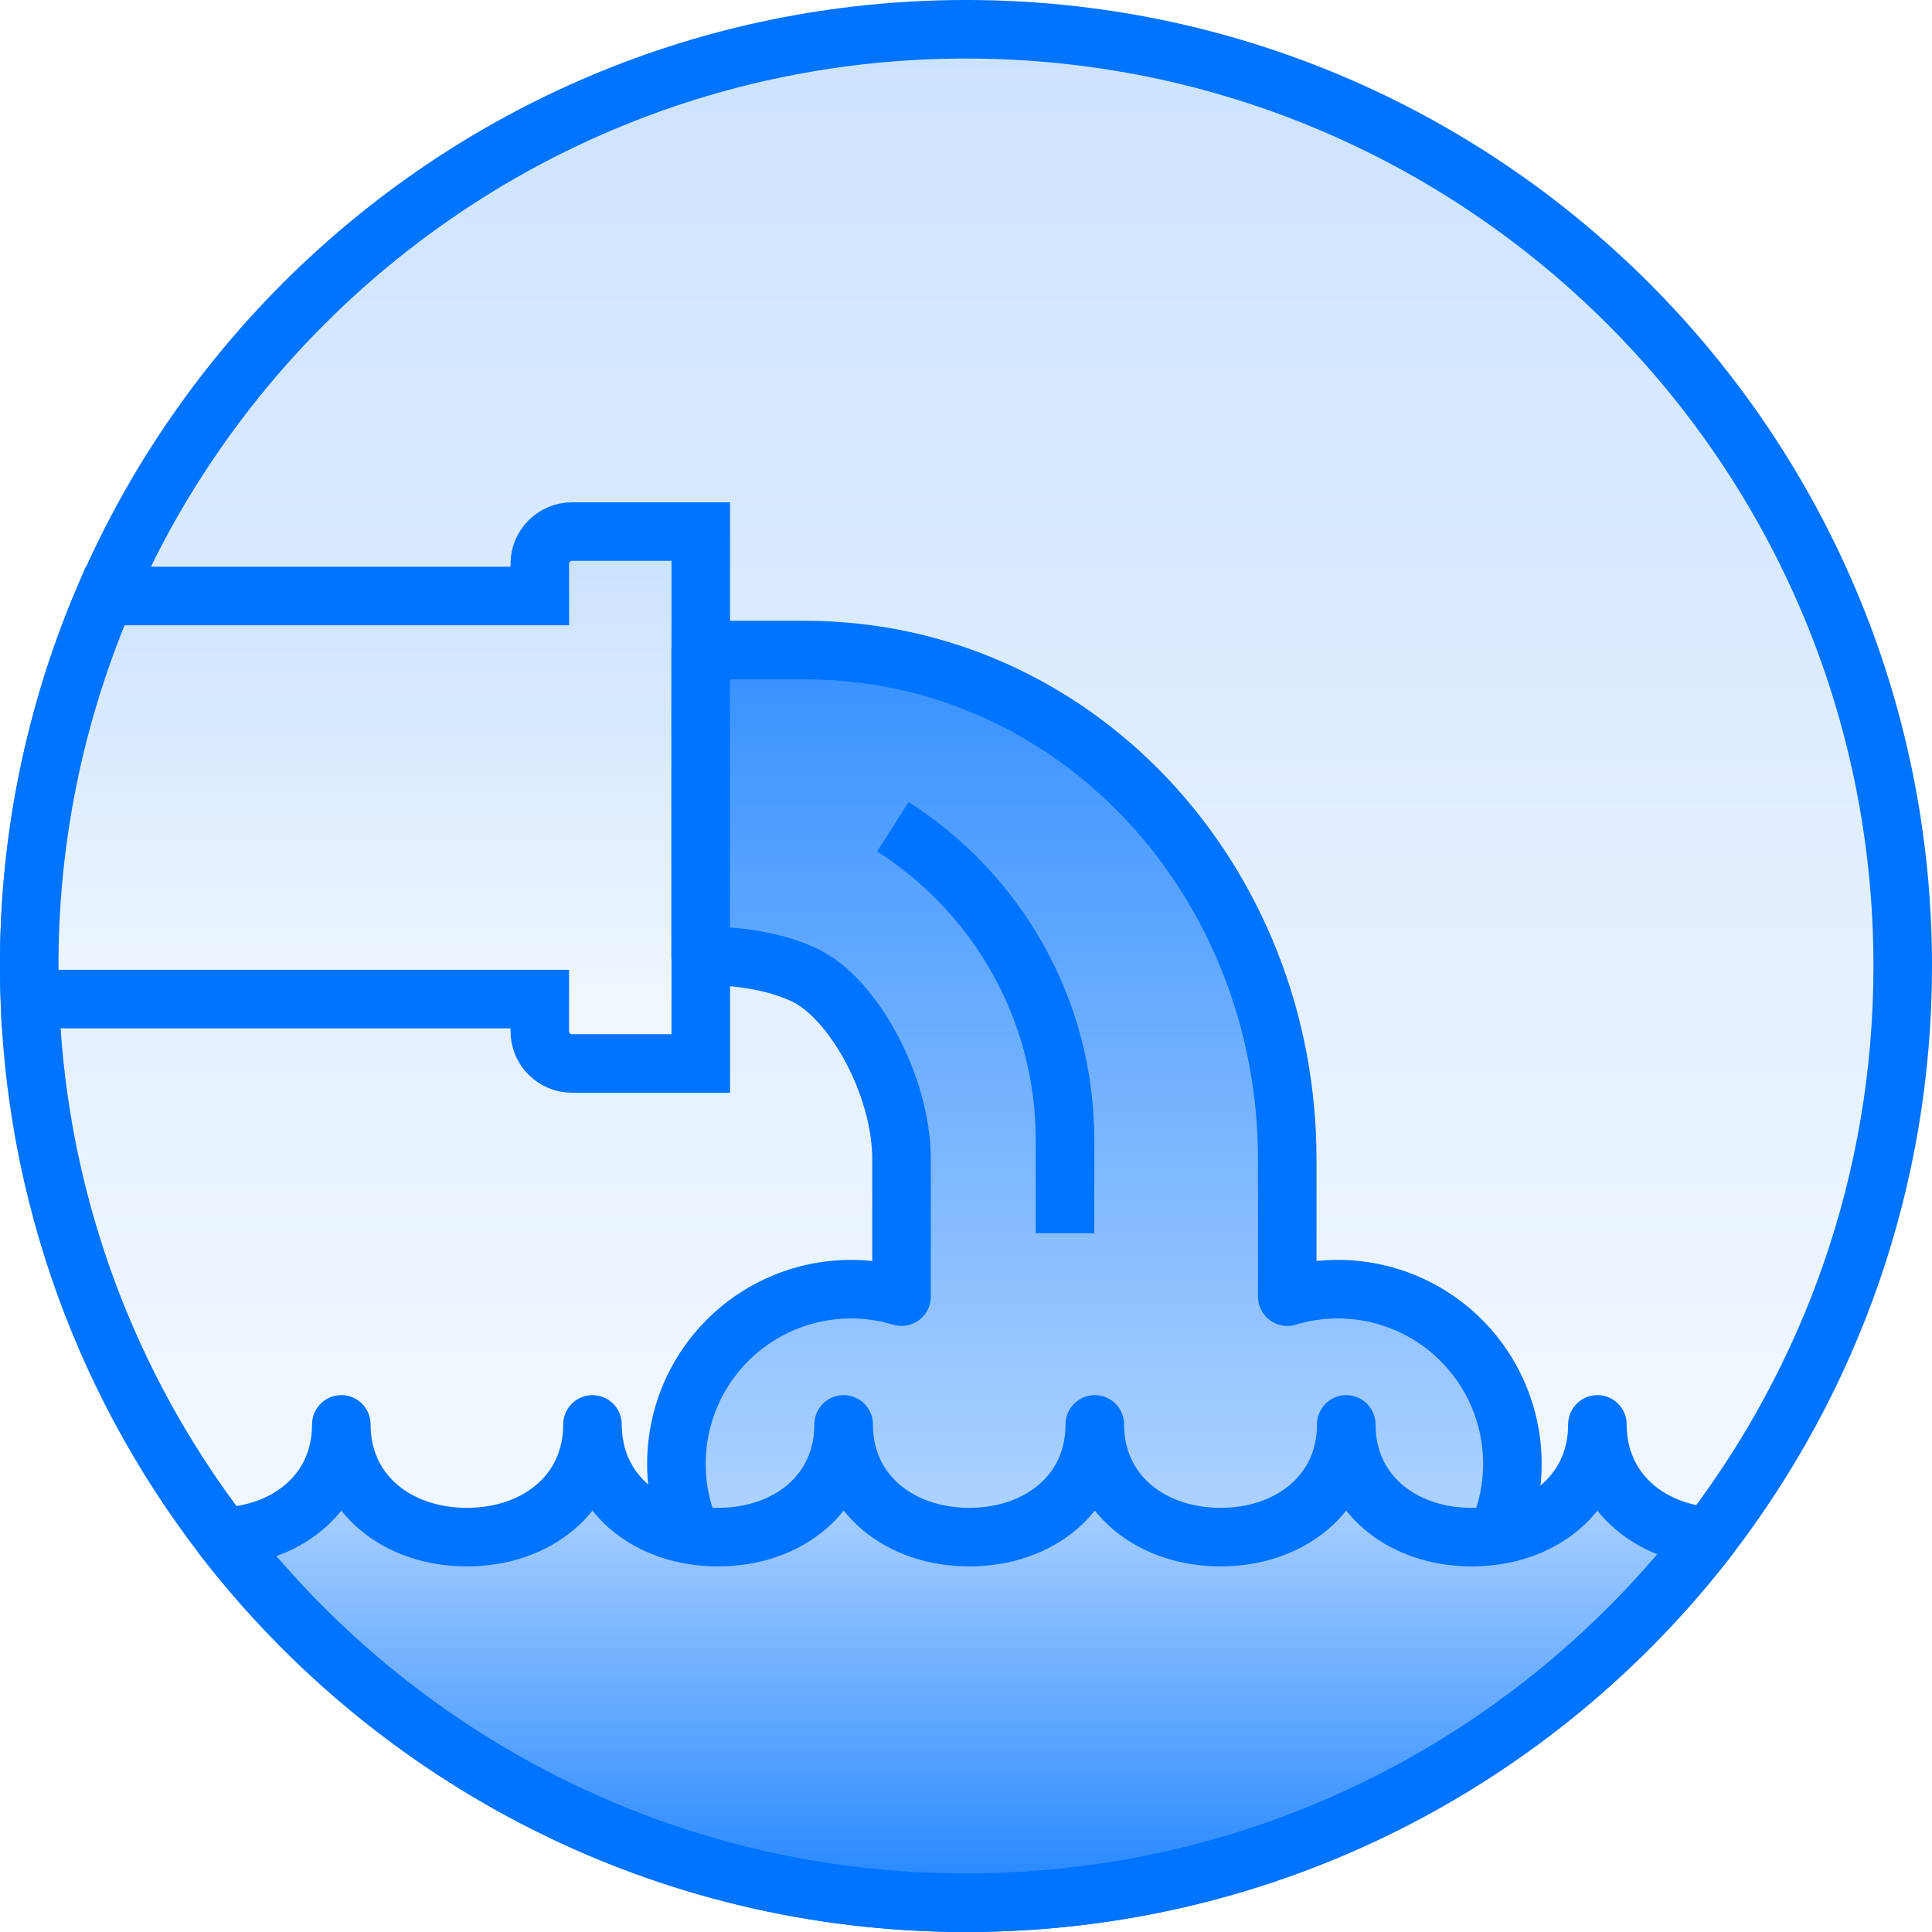
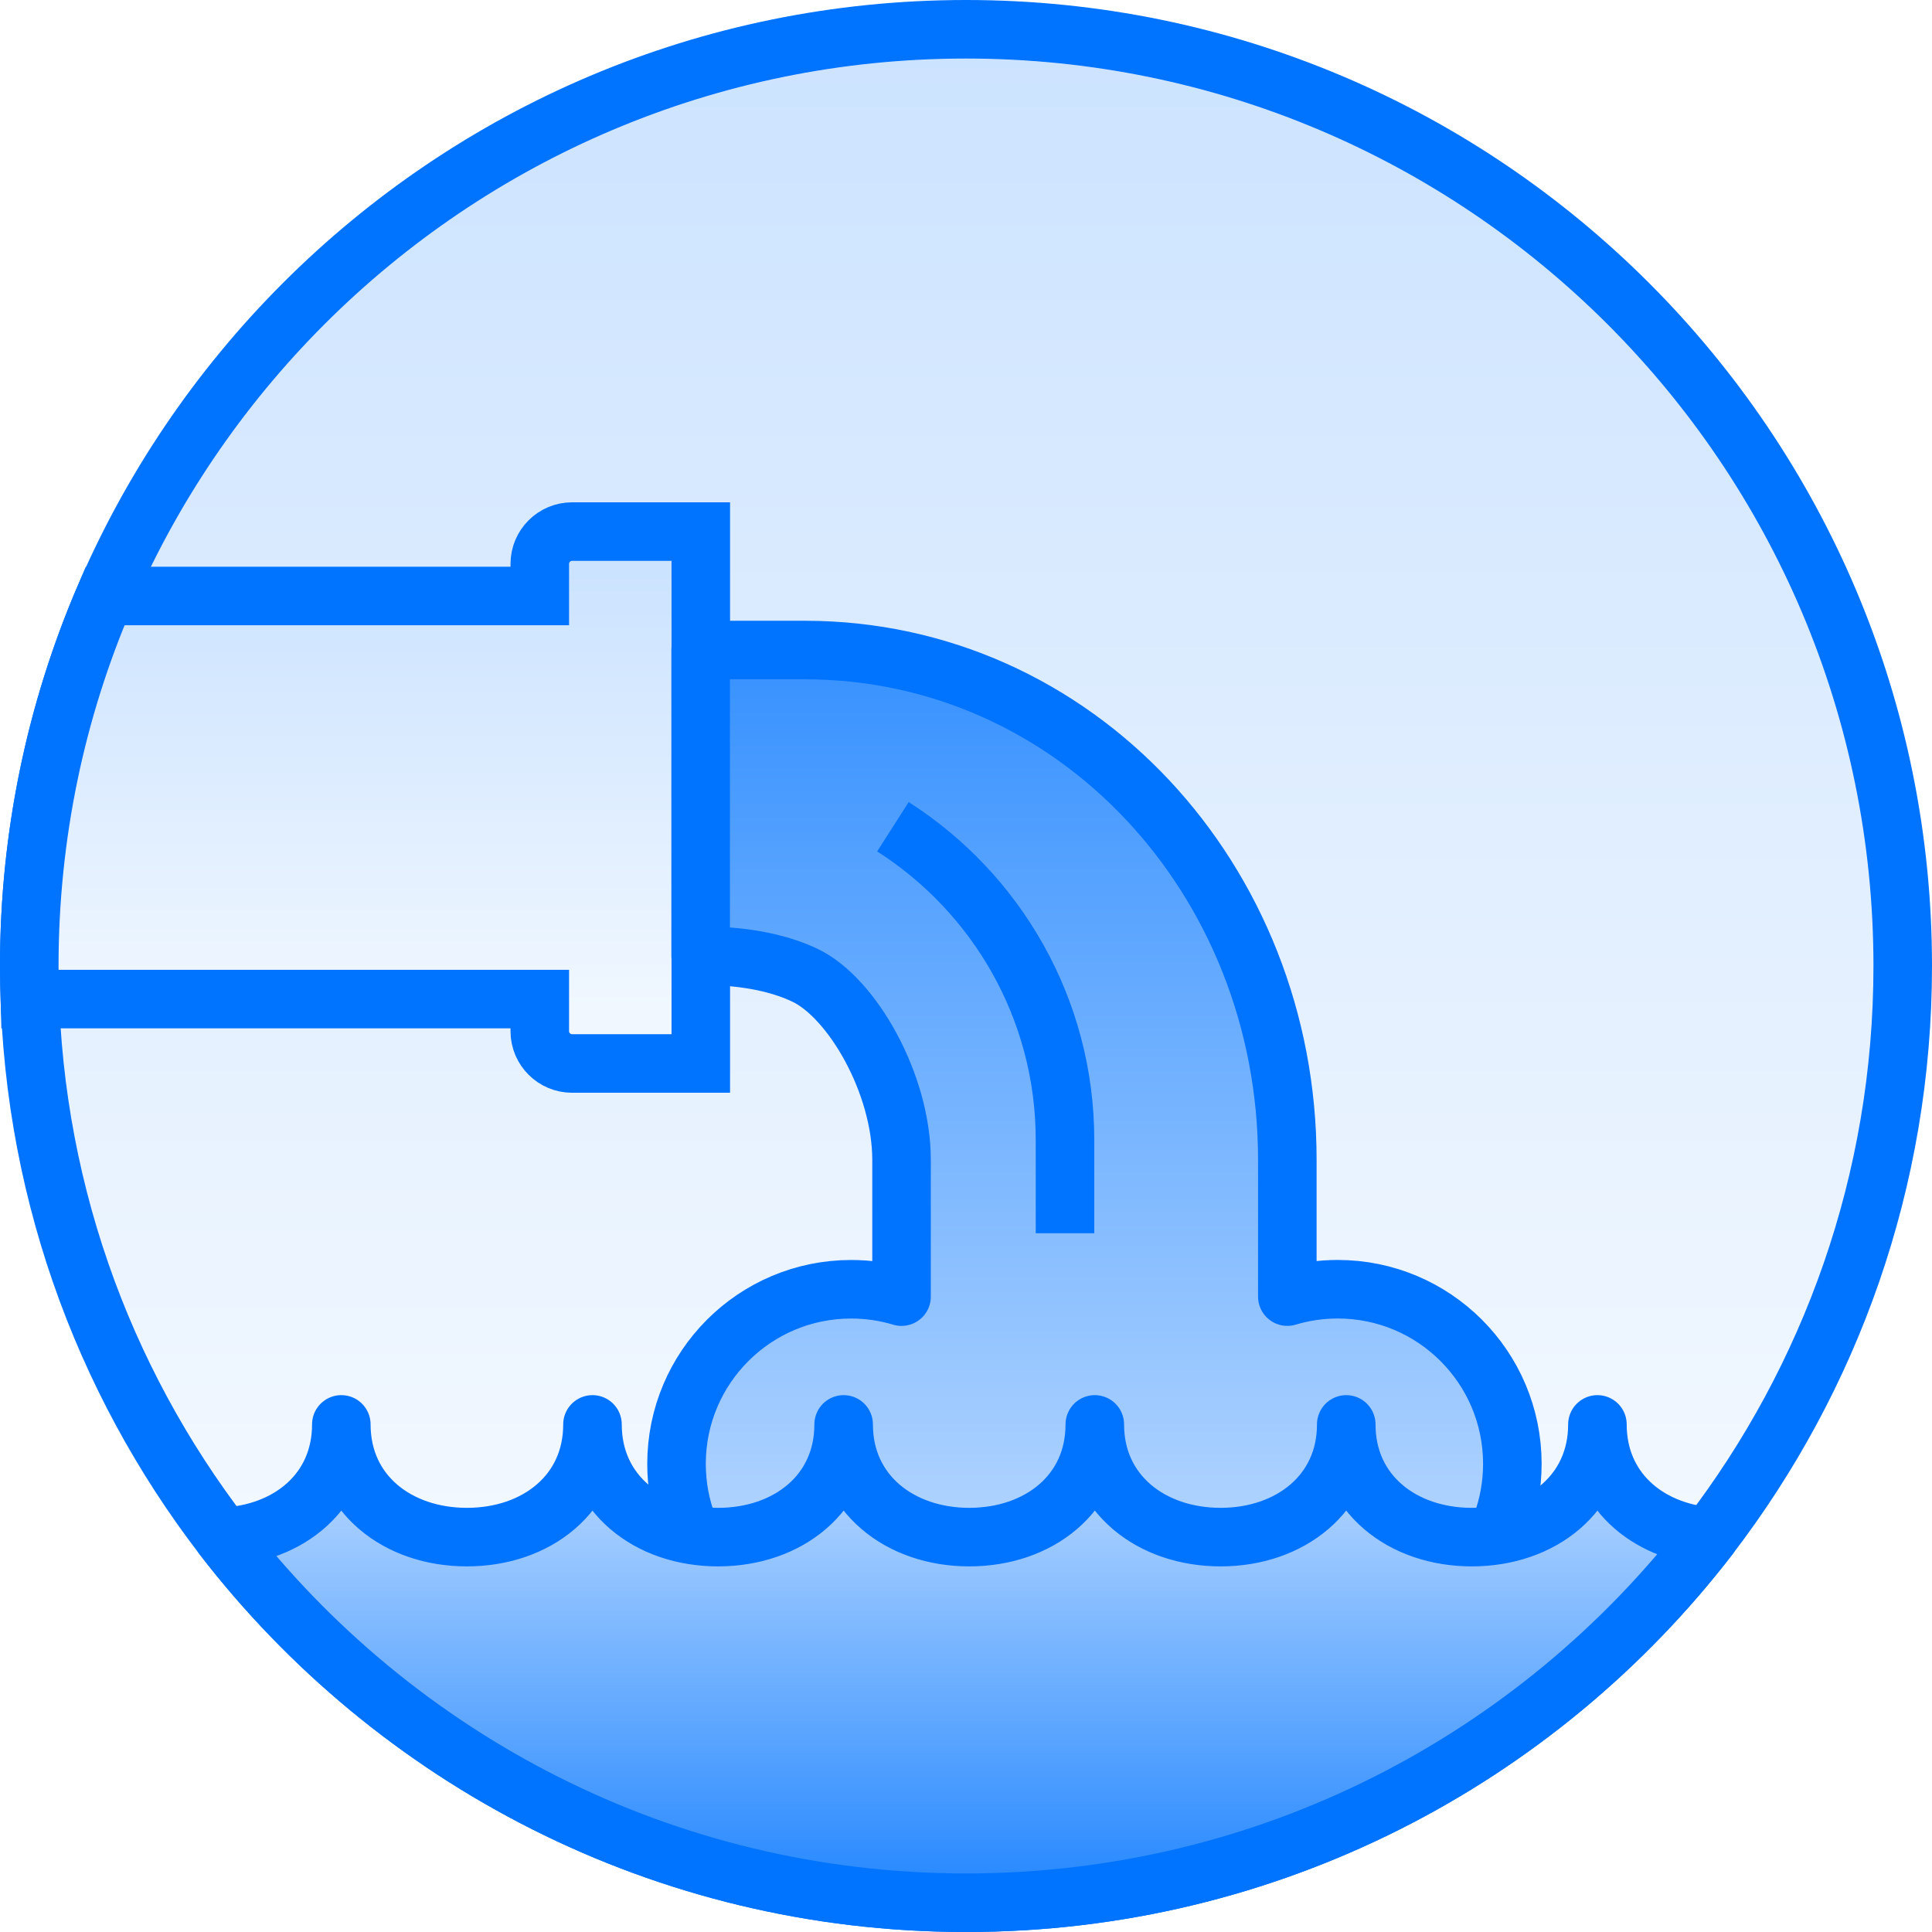
- <svg xmlns="http://www.w3.org/2000/svg" version="1.2" baseProfile="tiny" viewBox="0 0 66 66" overflow="visible">
-   <linearGradient id="a" gradientUnits="userSpaceOnUse" x1="33" y1="69.099" x2="33" y2="1.664">
-     <stop offset="0" stop-color="#fff" />
-     <stop offset="1" stop-color="#cce3ff" />
-   </linearGradient>
-   <path fill="url(#a)" stroke="#0073FF" stroke-width="2" stroke-miterlimit="10" d="M65 33c0 7.34-2.47 14.09-6.61 19.49C52.53 60.1 43.34 65 33 65c-10.33 0-19.52-4.9-25.38-12.5A31.888 31.888 0 011 33C1 15.33 15.33 1 33 1s32 14.33 32 32z" />
-   <linearGradient id="b" gradientUnits="userSpaceOnUse" x1="12.47" y1="34.42" x2="12.47" y2="19.608">
-     <stop offset="0" stop-color="#f0f7ff" />
-     <stop offset="1" stop-color="#cce3ff" />
-   </linearGradient>
-   <path fill="url(#b)" stroke="#0073FF" stroke-width="2" stroke-miterlimit="10" d="M23.94 18.16v18.17h-4.4c-.6 0-1.1-.49-1.1-1.1v-1.1H1.02a31.882 31.882 0 012.57-13.77h14.85v-1.1c0-.61.5-1.1 1.1-1.1h4.4z" />
-   <linearGradient id="c" gradientUnits="userSpaceOnUse" x1="37.387" y1="59.184" x2="37.387" y2="8.834">
-     <stop offset="0" stop-color="#cce3ff" />
-     <stop offset="1" stop-color="#0073ff" />
-   </linearGradient>
-   <path fill="url(#c)" stroke="#0073FF" stroke-width="2" stroke-linecap="round" stroke-linejoin="round" stroke-miterlimit="10" d="M27.504 33.319c1.601.764 3.294 3.7 3.294 6.303v4.673a5.965 5.965 0 00-7.313 7.799s2.955 2.335 3.47 2.59c.514.255 3.57.766 8.039.638 4.468-.127 9.223.192 12.826-.16s2.557-1.755 2.557-1.755l.911-1.313a5.965 5.965 0 00-7.313-7.799v-4.673c0-9.549-7.217-17.415-16.487-17.415h-3.553v10.456s1.967-.109 3.569.656z" />
-   <path fill="none" stroke="#0073FF" stroke-width="2" stroke-miterlimit="10" d="M30.504 28.243c3.532 2.256 5.878 6.21 5.878 10.702v3.185" />
-   <linearGradient id="d" gradientUnits="userSpaceOnUse" x1="33.005" y1="47.695" x2="33.005" y2="68.377">
-     <stop offset="0" stop-color="#cce3ff" />
-     <stop offset="1" stop-color="#0073ff" />
-   </linearGradient>
-   <path fill="url(#d)" stroke="#0073FF" stroke-width="2" stroke-linecap="round" stroke-linejoin="round" stroke-miterlimit="10" d="M58.39 52.49C52.53 60.1 43.34 65 33 65c-10.33 0-19.52-4.9-25.38-12.5 2.25-.1 4.04-1.55 4.04-3.84 0 2.37 1.92 3.85 4.29 3.85s4.29-1.48 4.29-3.85c0 2.37 1.92 3.85 4.29 3.85s4.29-1.48 4.29-3.85c0 2.37 1.93 3.85 4.29 3.85 2.37 0 4.29-1.48 4.29-3.85 0 2.37 1.93 3.85 4.3 3.85 2.36 0 4.29-1.48 4.29-3.85 0 2.37 1.92 3.85 4.29 3.85s4.29-1.48 4.29-3.85c0 2.21 1.67 3.65 3.82 3.83z" />
+ <svg xmlns="http://www.w3.org/2000/svg" version="1.2" baseProfile="tiny" id="Layer_1" x="0px" y="0px" viewBox="0 0 66 66" overflow="visible" xml:space="preserve">
+   <g>
+     <g>
+       <linearGradient id="SVGID_1_" gradientUnits="userSpaceOnUse" x1="33" y1="69.099" x2="33" y2="1.664">
+         <stop offset="9.949999e-15" style="stop-color:#FFFFFF" />
+         <stop offset="1" style="stop-color:#CCE3FF" />
+       </linearGradient>
+       <path fill="url(#SVGID_1_)" stroke="#0073FF" stroke-width="2" stroke-miterlimit="10" d="M65,33    c0,7.34-2.47,14.09-6.61,19.49C52.53,60.1,43.34,65,33,65c-10.33,0-19.52-4.9-25.38-12.5    C3.47,47.1,1,40.34,1,33C1,15.33,15.33,1,33,1S65,15.33,65,33z" />
+     </g>
+     <g>
+       <linearGradient id="SVGID_2_" gradientUnits="userSpaceOnUse" x1="12.47" y1="34.42" x2="12.47" y2="19.608">
+         <stop offset="9.949999e-15" style="stop-color:#F0F7FF" />
+         <stop offset="1" style="stop-color:#CCE3FF" />
+       </linearGradient>
+       <path fill="url(#SVGID_2_)" stroke="#0073FF" stroke-width="2" stroke-miterlimit="10" d="M23.94,18.16v18.17h-4.4    c-0.6,0-1.1-0.49-1.1-1.1v-1.1H1.02C1.01,33.76,1,33.38,1,33    c0-4.49,0.92-8.76,2.59-12.64h14.85v-1.1c0-0.61,0.5-1.1,1.1-1.1H23.94z" />
+       <linearGradient id="SVGID_3_" gradientUnits="userSpaceOnUse" x1="37.387" y1="59.184" x2="37.387" y2="8.834">
+         <stop offset="0" style="stop-color:#CCE3FF" />
+         <stop offset="1" style="stop-color:#0073FF" />
+       </linearGradient>
+       <path fill="url(#SVGID_3_)" stroke="#0073FF" stroke-width="2" stroke-linecap="round" stroke-linejoin="round" stroke-miterlimit="10" d="    M27.504,33.319c1.602,0.764,3.294,3.701,3.294,6.303l0,4.673    c-0.545-0.164-1.123-0.252-1.722-0.252c-3.295,0-5.965,2.671-5.965,5.965    c0,0.734,0.133,1.437,0.375,2.086c0,0,2.955,2.335,3.469,2.59c0.514,0.255,3.571,0.766,8.039,0.638    c4.468-0.128,9.223,0.191,12.826-0.16s2.557-1.755,2.557-1.755l0.912-1.314    c0.242-0.649,0.375-1.352,0.375-2.086c0-3.295-2.671-5.965-5.965-5.965    c-0.599,0-1.177,0.088-1.722,0.252v-4.673c0-9.549-7.218-17.415-16.488-17.415h-3.553v10.456    C23.935,32.663,25.902,32.554,27.504,33.319z" />
+       <path fill="none" stroke="#0073FF" stroke-width="2" stroke-miterlimit="10" d="M30.504,28.243    c3.532,2.255,5.878,6.21,5.878,10.702v3.184" />
+     </g>
+     <linearGradient id="SVGID_4_" gradientUnits="userSpaceOnUse" x1="33.005" y1="47.695" x2="33.005" y2="68.377">
+       <stop offset="0" style="stop-color:#CCE3FF" />
+       <stop offset="1" style="stop-color:#0073FF" />
+     </linearGradient>
+     <path fill="url(#SVGID_4_)" stroke="#0073FF" stroke-width="2" stroke-linecap="round" stroke-linejoin="round" stroke-miterlimit="10" d="   M58.39,52.49C52.53,60.1,43.34,65,33,65c-10.33,0-19.52-4.9-25.38-12.5   c2.25-0.1,4.04-1.55,4.04-3.84c0,2.37,1.92,3.85,4.29,3.85s4.29-1.48,4.29-3.85   c0,2.37,1.92,3.85,4.29,3.85c2.37,0,4.29-1.48,4.29-3.85c0,2.37,1.93,3.85,4.29,3.85   c2.37,0,4.29-1.48,4.29-3.85c0,2.37,1.93,3.85,4.3,3.85c2.36,0,4.29-1.48,4.29-3.85   c0,2.37,1.92,3.85,4.29,3.85c2.37,0,4.29-1.48,4.29-3.85   C54.57,50.87,56.24,52.31,58.39,52.49z" />
+   </g>
</svg>
